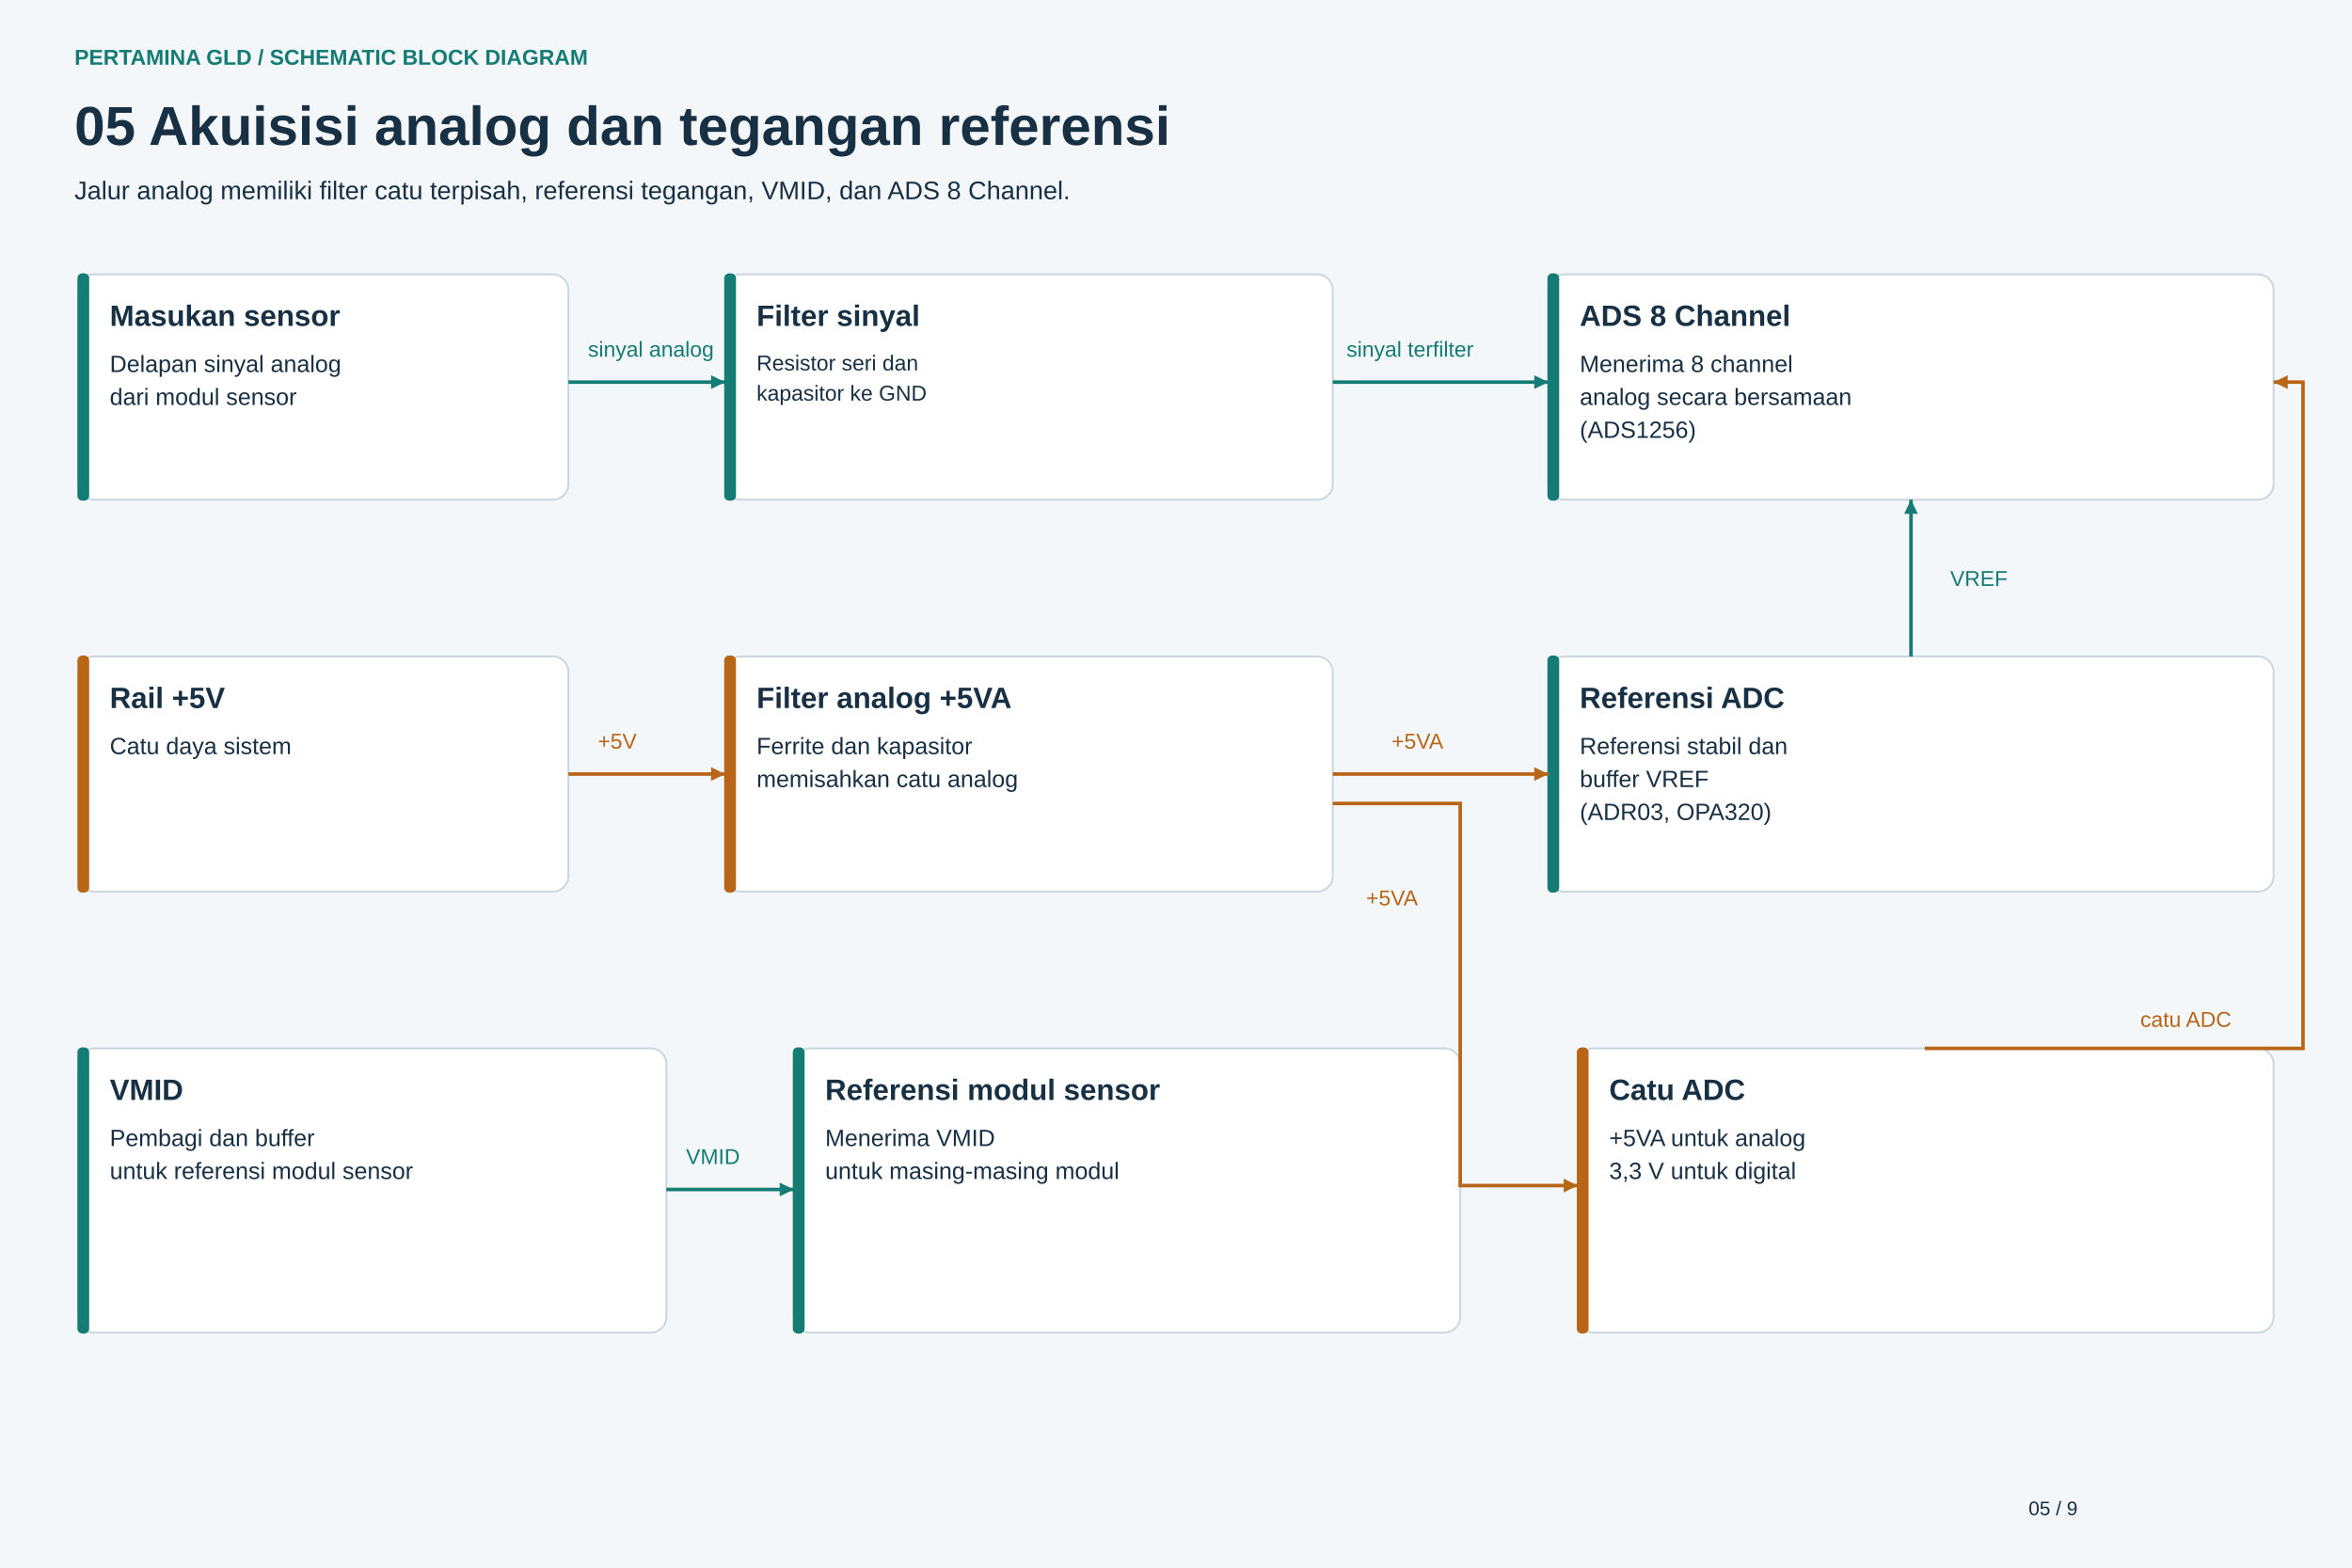
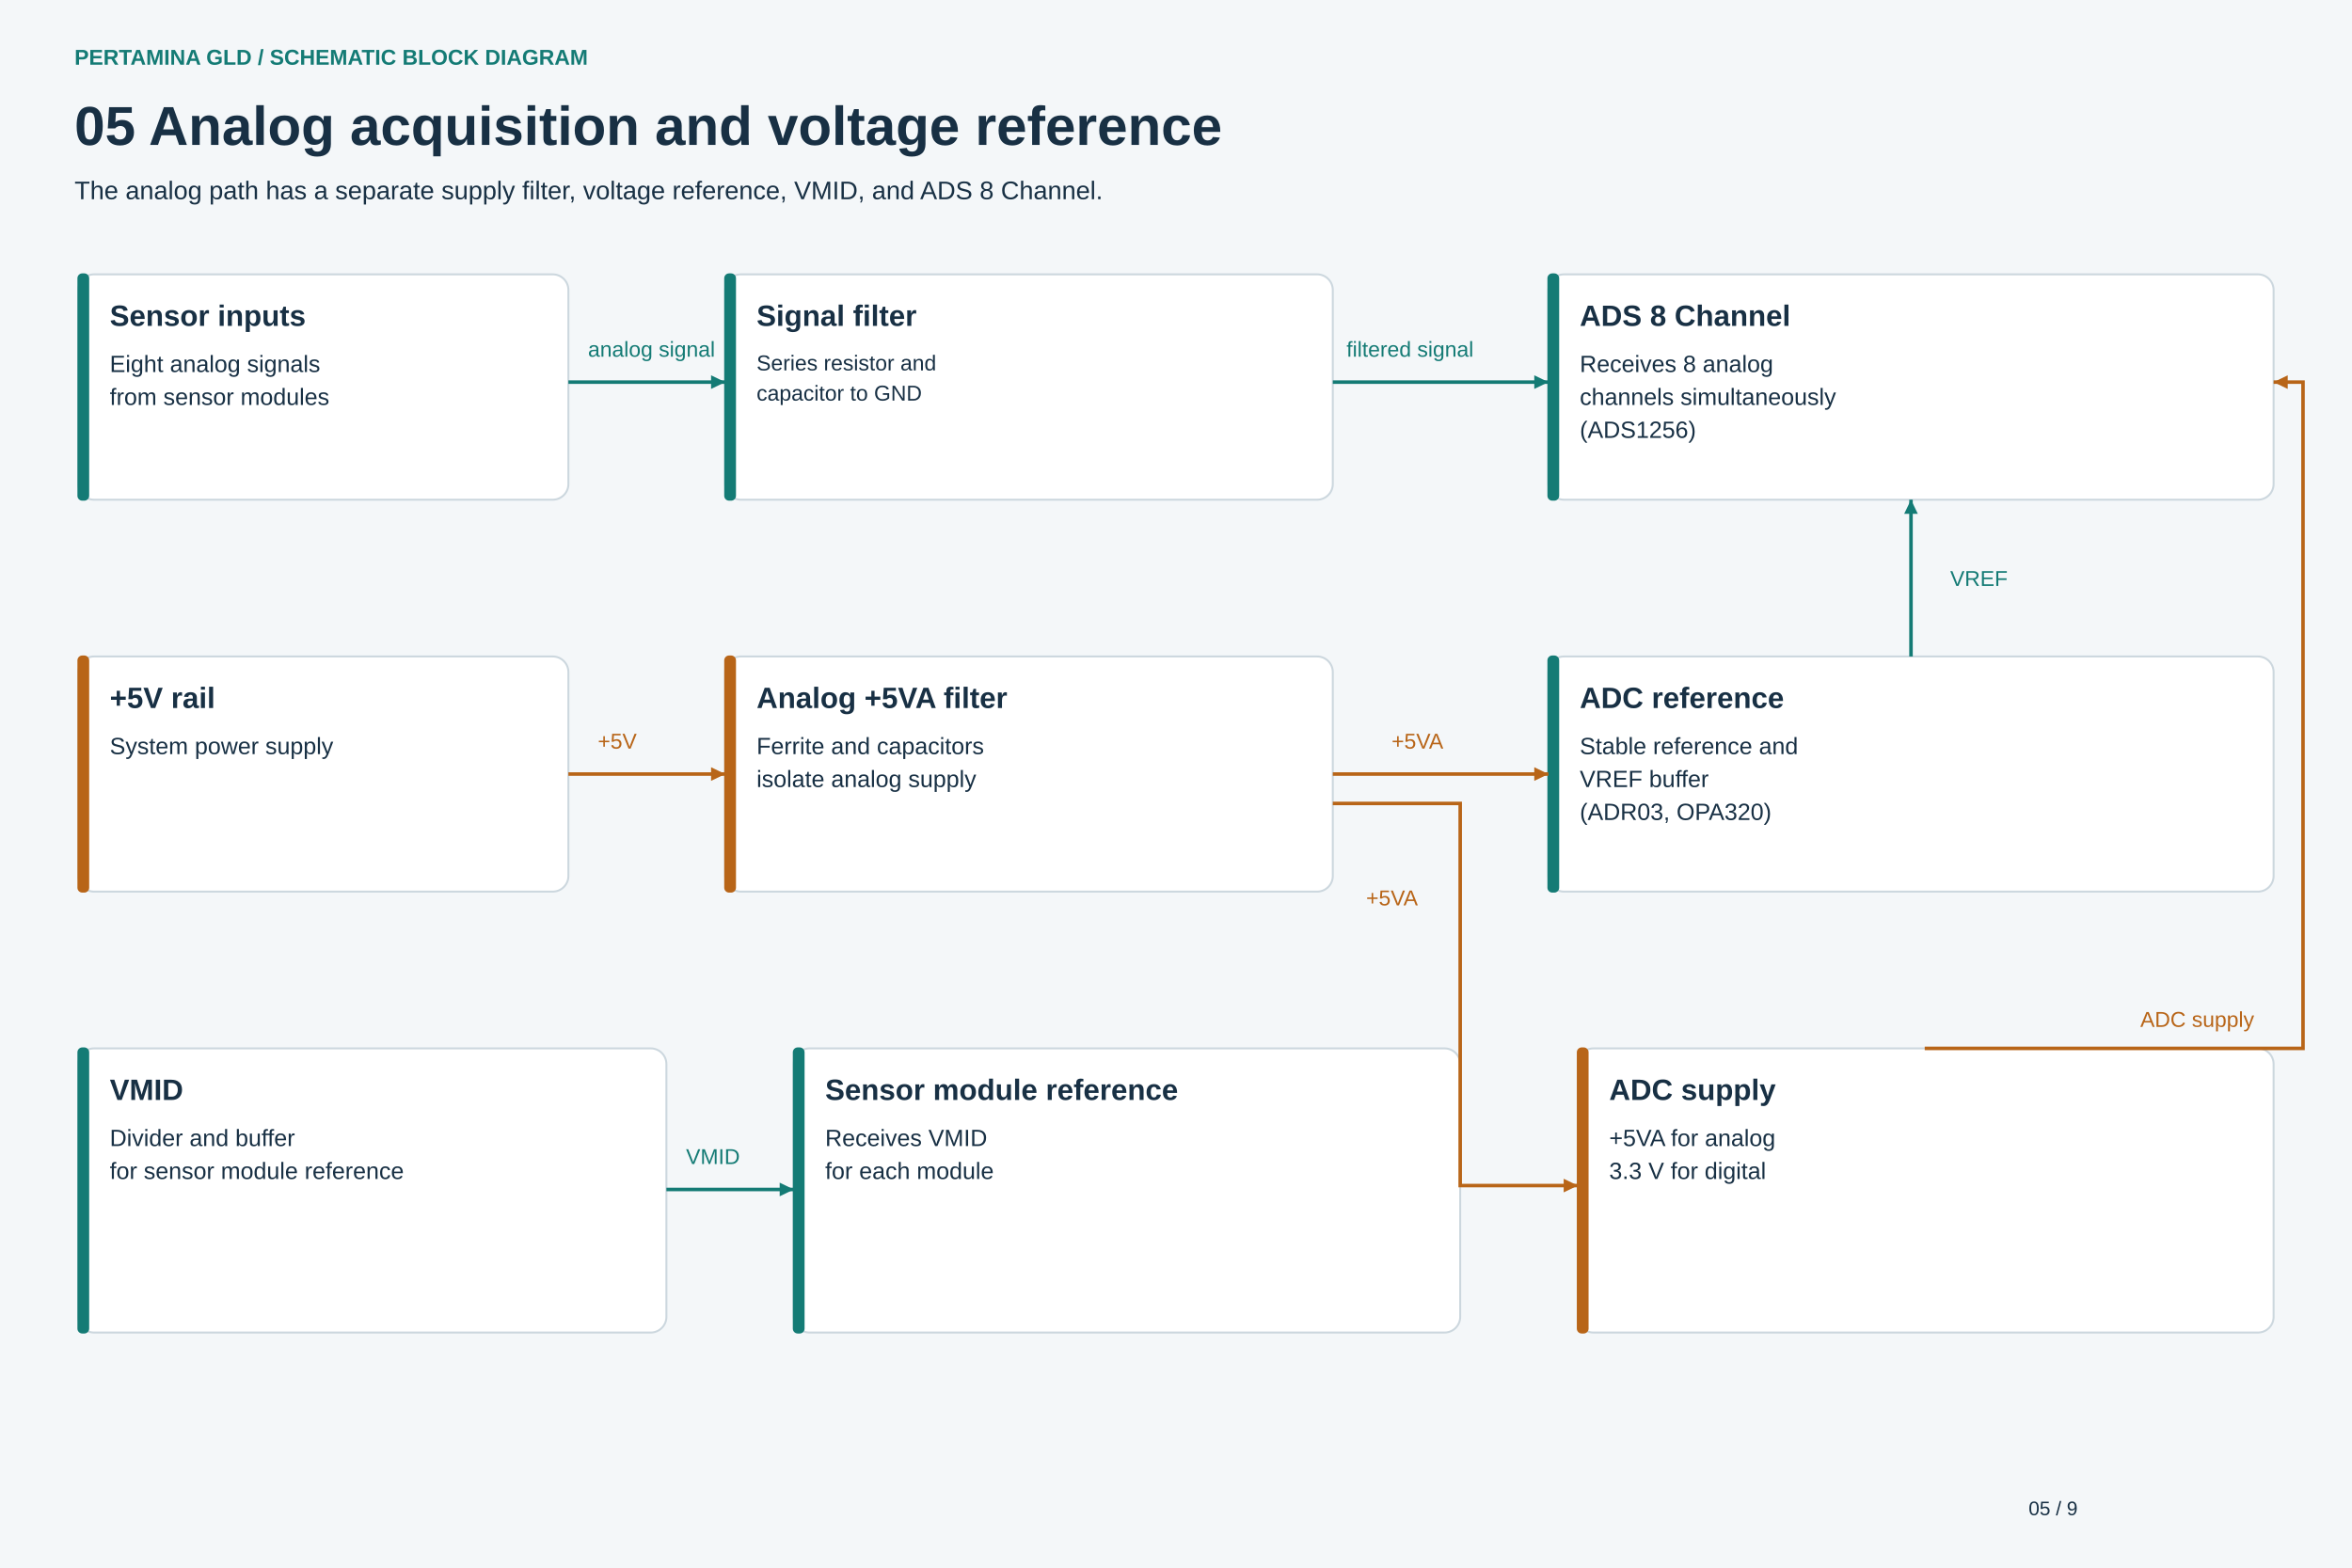
<svg xmlns="http://www.w3.org/2000/svg" viewBox="0 0 1200 800" width="1200" height="800">
  <rect x="0" y="0" width="1200" height="800" rx="0" fill="#F4F7F9" stroke="#F4F7F9" />
  <text x="38" y="33.02" font-family="Arial,sans-serif" font-size="11" font-weight="700" fill="#147B75">PERTAMINA GLD   /   SCHEMATIC BLOCK DIAGRAM</text>
-   <text x="38" y="73.96" font-family="Arial,sans-serif" font-size="28" font-weight="700" fill="#183044">05  Akuisisi analog dan tegangan referensi</text>
-   <text x="38" y="101.66" font-family="Arial,sans-serif" font-size="13" font-weight="400" fill="#183044">Jalur analog memiliki filter catu terpisah, referensi tegangan, VMID, dan ADS 8 Channel.</text>
+   <text x="38" y="73.96" font-family="Arial,sans-serif" font-size="28" font-weight="700" fill="#183044">05  Analog acquisition and voltage reference</text>
+   <text x="38" y="101.66" font-family="Arial,sans-serif" font-size="13" font-weight="400" fill="#183044">The analog path has a separate supply filter, voltage reference, VMID, and ADS 8 Channel.</text>
  <rect x="40" y="140" width="250" height="115" rx="8" fill="white" stroke="#CCD7DE" />
  <rect x="40" y="140" width="5" height="115" rx="2" fill="#147B75" stroke="#147B75" />
-   <text x="56" y="166.3" font-family="Arial,sans-serif" font-size="15" font-weight="700" fill="#183044">Masukan sensor</text>
-   <text x="56" y="189.84" font-family="Arial,sans-serif" font-size="12" font-weight="400" fill="#183044">Delapan sinyal analog</text>
-   <text x="56" y="206.64" font-family="Arial,sans-serif" font-size="12" font-weight="400" fill="#183044">dari modul sensor</text>
+   <text x="56" y="166.3" font-family="Arial,sans-serif" font-size="15" font-weight="700" fill="#183044">Sensor inputs</text>
+   <text x="56" y="189.84" font-family="Arial,sans-serif" font-size="12" font-weight="400" fill="#183044">Eight analog signals</text>
+   <text x="56" y="206.64" font-family="Arial,sans-serif" font-size="12" font-weight="400" fill="#183044">from sensor modules</text>
  <rect x="370" y="140" width="310" height="115" rx="8" fill="white" stroke="#CCD7DE" />
  <rect x="370" y="140" width="5" height="115" rx="2" fill="#147B75" stroke="#147B75" />
-   <text x="386" y="166.3" font-family="Arial,sans-serif" font-size="15" font-weight="700" fill="#183044">Filter sinyal</text>
-   <text x="386" y="189.02" font-family="Arial,sans-serif" font-size="11" font-weight="400" fill="#183044">Resistor seri dan</text>
-   <text x="386" y="204.42" font-family="Arial,sans-serif" font-size="11" font-weight="400" fill="#183044">kapasitor ke GND</text>
+   <text x="386" y="166.3" font-family="Arial,sans-serif" font-size="15" font-weight="700" fill="#183044">Signal filter</text>
+   <text x="386" y="189.02" font-family="Arial,sans-serif" font-size="11" font-weight="400" fill="#183044">Series resistor and</text>
+   <text x="386" y="204.42" font-family="Arial,sans-serif" font-size="11" font-weight="400" fill="#183044">capacitor to GND</text>
  <rect x="790" y="140" width="370" height="115" rx="8" fill="white" stroke="#CCD7DE" />
  <rect x="790" y="140" width="5" height="115" rx="2" fill="#147B75" stroke="#147B75" />
  <text x="806" y="166.3" font-family="Arial,sans-serif" font-size="15" font-weight="700" fill="#183044">ADS 8 Channel</text>
-   <text x="806" y="189.84" font-family="Arial,sans-serif" font-size="12" font-weight="400" fill="#183044">Menerima 8 channel</text>
-   <text x="806" y="206.64" font-family="Arial,sans-serif" font-size="12" font-weight="400" fill="#183044">analog secara bersamaan</text>
+   <text x="806" y="189.84" font-family="Arial,sans-serif" font-size="12" font-weight="400" fill="#183044">Receives 8 analog</text>
+   <text x="806" y="206.64" font-family="Arial,sans-serif" font-size="12" font-weight="400" fill="#183044">channels simultaneously</text>
  <text x="806" y="223.44" font-family="Arial,sans-serif" font-size="12" font-weight="400" fill="#183044">(ADS1256)</text>
  <polyline points="290,195 370,195" fill="none" stroke="#147B75" stroke-width="1.8" />
  <polygon points="370,195 362.796,198.48 362.796,191.52" fill="#147B75" />
-   <rect x="297" y="171" width="70.211" height="16" rx="2" fill="#F4F7F9" stroke="#F4F7F9" />
-   <text x="300" y="182.02" font-family="Arial,sans-serif" font-size="11" font-weight="400" fill="#147B75">sinyal analog</text>
+   <rect x="297" y="171" width="70.829" height="16" rx="2" fill="#F4F7F9" stroke="#F4F7F9" />
+   <text x="300" y="182.02" font-family="Arial,sans-serif" font-size="11" font-weight="400" fill="#147B75">analog signal</text>
  <polyline points="680,195 790,195" fill="none" stroke="#147B75" stroke-width="1.8" />
  <polygon points="790,195 782.796,198.48 782.796,191.52" fill="#147B75" />
-   <rect x="684" y="171" width="70.797" height="16" rx="2" fill="#F4F7F9" stroke="#F4F7F9" />
-   <text x="687" y="182.02" font-family="Arial,sans-serif" font-size="11" font-weight="400" fill="#147B75">sinyal terfilter</text>
+   <rect x="684" y="171" width="70.813" height="16" rx="2" fill="#F4F7F9" stroke="#F4F7F9" />
+   <text x="687" y="182.02" font-family="Arial,sans-serif" font-size="11" font-weight="400" fill="#147B75">filtered signal</text>
  <rect x="40" y="335" width="250" height="120" rx="8" fill="white" stroke="#CCD7DE" />
  <rect x="40" y="335" width="5" height="120" rx="2" fill="#B86518" stroke="#B86518" />
-   <text x="56" y="361.3" font-family="Arial,sans-serif" font-size="15" font-weight="700" fill="#183044">Rail +5V</text>
-   <text x="56" y="384.84" font-family="Arial,sans-serif" font-size="12" font-weight="400" fill="#183044">Catu daya sistem</text>
+   <text x="56" y="361.3" font-family="Arial,sans-serif" font-size="15" font-weight="700" fill="#183044">+5V rail</text>
+   <text x="56" y="384.84" font-family="Arial,sans-serif" font-size="12" font-weight="400" fill="#183044">System power supply</text>
  <rect x="370" y="335" width="310" height="120" rx="8" fill="white" stroke="#CCD7DE" />
  <rect x="370" y="335" width="5" height="120" rx="2" fill="#B86518" stroke="#B86518" />
-   <text x="386" y="361.3" font-family="Arial,sans-serif" font-size="15" font-weight="700" fill="#183044">Filter analog +5VA</text>
-   <text x="386" y="384.84" font-family="Arial,sans-serif" font-size="12" font-weight="400" fill="#183044">Ferrite dan kapasitor</text>
-   <text x="386" y="401.64" font-family="Arial,sans-serif" font-size="12" font-weight="400" fill="#183044">memisahkan catu analog</text>
+   <text x="386" y="361.3" font-family="Arial,sans-serif" font-size="15" font-weight="700" fill="#183044">Analog +5VA filter</text>
+   <text x="386" y="384.84" font-family="Arial,sans-serif" font-size="12" font-weight="400" fill="#183044">Ferrite and capacitors</text>
+   <text x="386" y="401.64" font-family="Arial,sans-serif" font-size="12" font-weight="400" fill="#183044">isolate analog supply</text>
  <rect x="790" y="335" width="370" height="120" rx="8" fill="white" stroke="#CCD7DE" />
  <rect x="790" y="335" width="5" height="120" rx="2" fill="#147B75" stroke="#147B75" />
-   <text x="806" y="361.3" font-family="Arial,sans-serif" font-size="15" font-weight="700" fill="#183044">Referensi ADC</text>
-   <text x="806" y="384.84" font-family="Arial,sans-serif" font-size="12" font-weight="400" fill="#183044">Referensi stabil dan</text>
-   <text x="806" y="401.64" font-family="Arial,sans-serif" font-size="12" font-weight="400" fill="#183044">buffer VREF</text>
+   <text x="806" y="361.3" font-family="Arial,sans-serif" font-size="15" font-weight="700" fill="#183044">ADC reference</text>
+   <text x="806" y="384.84" font-family="Arial,sans-serif" font-size="12" font-weight="400" fill="#183044">Stable reference and</text>
+   <text x="806" y="401.64" font-family="Arial,sans-serif" font-size="12" font-weight="400" fill="#183044">VREF buffer</text>
  <text x="806" y="418.44" font-family="Arial,sans-serif" font-size="12" font-weight="400" fill="#183044">(ADR03, OPA320)</text>
  <polyline points="290,395 370,395" fill="none" stroke="#B86518" stroke-width="1.8" />
  <polygon points="370,395 362.796,398.48 362.796,391.52" fill="#B86518" />
  <rect x="302" y="371" width="25.878" height="16" rx="2" fill="#F4F7F9" stroke="#F4F7F9" />
  <text x="305" y="382.02" font-family="Arial,sans-serif" font-size="11" font-weight="400" fill="#B86518">+5V</text>
  <polyline points="680,395 790,395" fill="none" stroke="#B86518" stroke-width="1.8" />
  <polygon points="790,395 782.796,398.48 782.796,391.52" fill="#B86518" />
  <rect x="707" y="371" width="33.215" height="16" rx="2" fill="#F4F7F9" stroke="#F4F7F9" />
  <text x="710" y="382.02" font-family="Arial,sans-serif" font-size="11" font-weight="400" fill="#B86518">+5VA</text>
  <polyline points="975,335 975,285 975,255" fill="none" stroke="#147B75" stroke-width="1.8" />
  <polygon points="975,255 978.48,262.204 971.52,262.204" fill="#147B75" />
  <rect x="992" y="288" width="35.337" height="16" rx="2" fill="#F4F7F9" stroke="#F4F7F9" />
  <text x="995" y="299.02" font-family="Arial,sans-serif" font-size="11" font-weight="400" fill="#147B75">VREF</text>
  <rect x="40" y="535" width="300" height="145" rx="8" fill="white" stroke="#CCD7DE" />
  <rect x="40" y="535" width="5" height="145" rx="2" fill="#147B75" stroke="#147B75" />
  <text x="56" y="561.3" font-family="Arial,sans-serif" font-size="15" font-weight="700" fill="#183044">VMID</text>
-   <text x="56" y="584.84" font-family="Arial,sans-serif" font-size="12" font-weight="400" fill="#183044">Pembagi dan buffer</text>
-   <text x="56" y="601.64" font-family="Arial,sans-serif" font-size="12" font-weight="400" fill="#183044">untuk referensi modul sensor</text>
+   <text x="56" y="584.84" font-family="Arial,sans-serif" font-size="12" font-weight="400" fill="#183044">Divider and buffer</text>
+   <text x="56" y="601.64" font-family="Arial,sans-serif" font-size="12" font-weight="400" fill="#183044">for sensor module reference</text>
  <rect x="405" y="535" width="340" height="145" rx="8" fill="white" stroke="#CCD7DE" />
  <rect x="405" y="535" width="5" height="145" rx="2" fill="#147B75" stroke="#147B75" />
-   <text x="421" y="561.3" font-family="Arial,sans-serif" font-size="15" font-weight="700" fill="#183044">Referensi modul sensor</text>
-   <text x="421" y="584.84" font-family="Arial,sans-serif" font-size="12" font-weight="400" fill="#183044">Menerima VMID</text>
-   <text x="421" y="601.64" font-family="Arial,sans-serif" font-size="12" font-weight="400" fill="#183044">untuk masing-masing modul</text>
+   <text x="421" y="561.3" font-family="Arial,sans-serif" font-size="15" font-weight="700" fill="#183044">Sensor module reference</text>
+   <text x="421" y="584.84" font-family="Arial,sans-serif" font-size="12" font-weight="400" fill="#183044">Receives VMID</text>
+   <text x="421" y="601.64" font-family="Arial,sans-serif" font-size="12" font-weight="400" fill="#183044">for each module</text>
  <rect x="805" y="535" width="355" height="145" rx="8" fill="white" stroke="#CCD7DE" />
  <rect x="805" y="535" width="5" height="145" rx="2" fill="#B86518" stroke="#B86518" />
-   <text x="821" y="561.3" font-family="Arial,sans-serif" font-size="15" font-weight="700" fill="#183044">Catu ADC</text>
-   <text x="821" y="584.84" font-family="Arial,sans-serif" font-size="12" font-weight="400" fill="#183044">+5VA untuk analog</text>
-   <text x="821" y="601.64" font-family="Arial,sans-serif" font-size="12" font-weight="400" fill="#183044">3,3 V untuk digital</text>
+   <text x="821" y="561.3" font-family="Arial,sans-serif" font-size="15" font-weight="700" fill="#183044">ADC supply</text>
+   <text x="821" y="584.84" font-family="Arial,sans-serif" font-size="12" font-weight="400" fill="#183044">+5VA for analog</text>
+   <text x="821" y="601.64" font-family="Arial,sans-serif" font-size="12" font-weight="400" fill="#183044">3.3 V for digital</text>
  <polyline points="340,607 405,607" fill="none" stroke="#147B75" stroke-width="1.8" />
  <polygon points="405,607 397.796,610.48 397.796,603.52" fill="#147B75" />
  <rect x="347" y="583" width="33.5" height="16" rx="2" fill="#F4F7F9" stroke="#F4F7F9" />
  <text x="350" y="594.02" font-family="Arial,sans-serif" font-size="11" font-weight="400" fill="#147B75">VMID</text>
  <polyline points="680,410 745,410 745,605 805,605" fill="none" stroke="#B86518" stroke-width="1.8" />
  <polygon points="805,605 797.796,608.48 797.796,601.52" fill="#B86518" />
  <rect x="694" y="451" width="33.215" height="16" rx="2" fill="#F4F7F9" stroke="#F4F7F9" />
  <text x="697" y="462.02" font-family="Arial,sans-serif" font-size="11" font-weight="400" fill="#B86518">+5VA</text>
  <polyline points="982,535 1175,535 1175,195 1160,195" fill="none" stroke="#B86518" stroke-width="1.8" />
  <polygon points="1160,195 1167.204,191.52 1167.204,198.48" fill="#B86518" />
-   <rect x="1089" y="513" width="53.072" height="16" rx="2" fill="#F4F7F9" stroke="#F4F7F9" />
-   <text x="1092" y="524.02" font-family="Arial,sans-serif" font-size="11" font-weight="400" fill="#B86518">catu ADC</text>
+   <rect x="1089" y="513" width="64.078" height="16" rx="2" fill="#F4F7F9" stroke="#F4F7F9" />
+   <text x="1092" y="524.02" font-family="Arial,sans-serif" font-size="11" font-weight="400" fill="#B86518">ADC supply</text>
  <text x="1035" y="773.2" font-family="Arial,sans-serif" font-size="10" font-weight="400" fill="#183044">05 / 9</text>
</svg>
